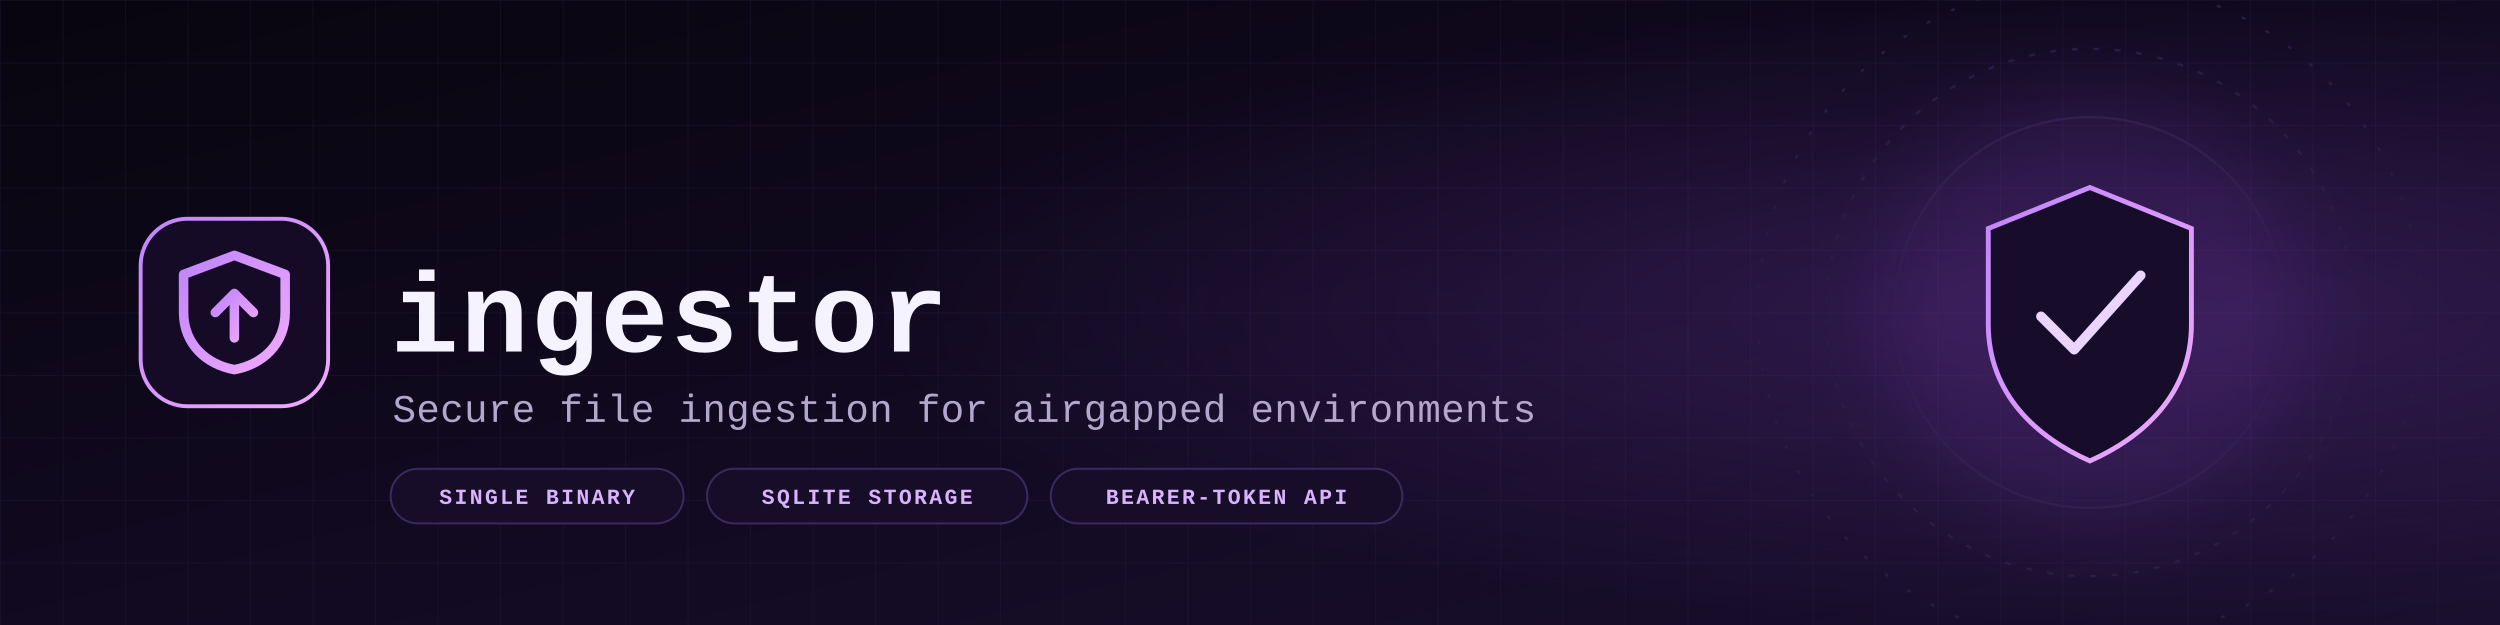
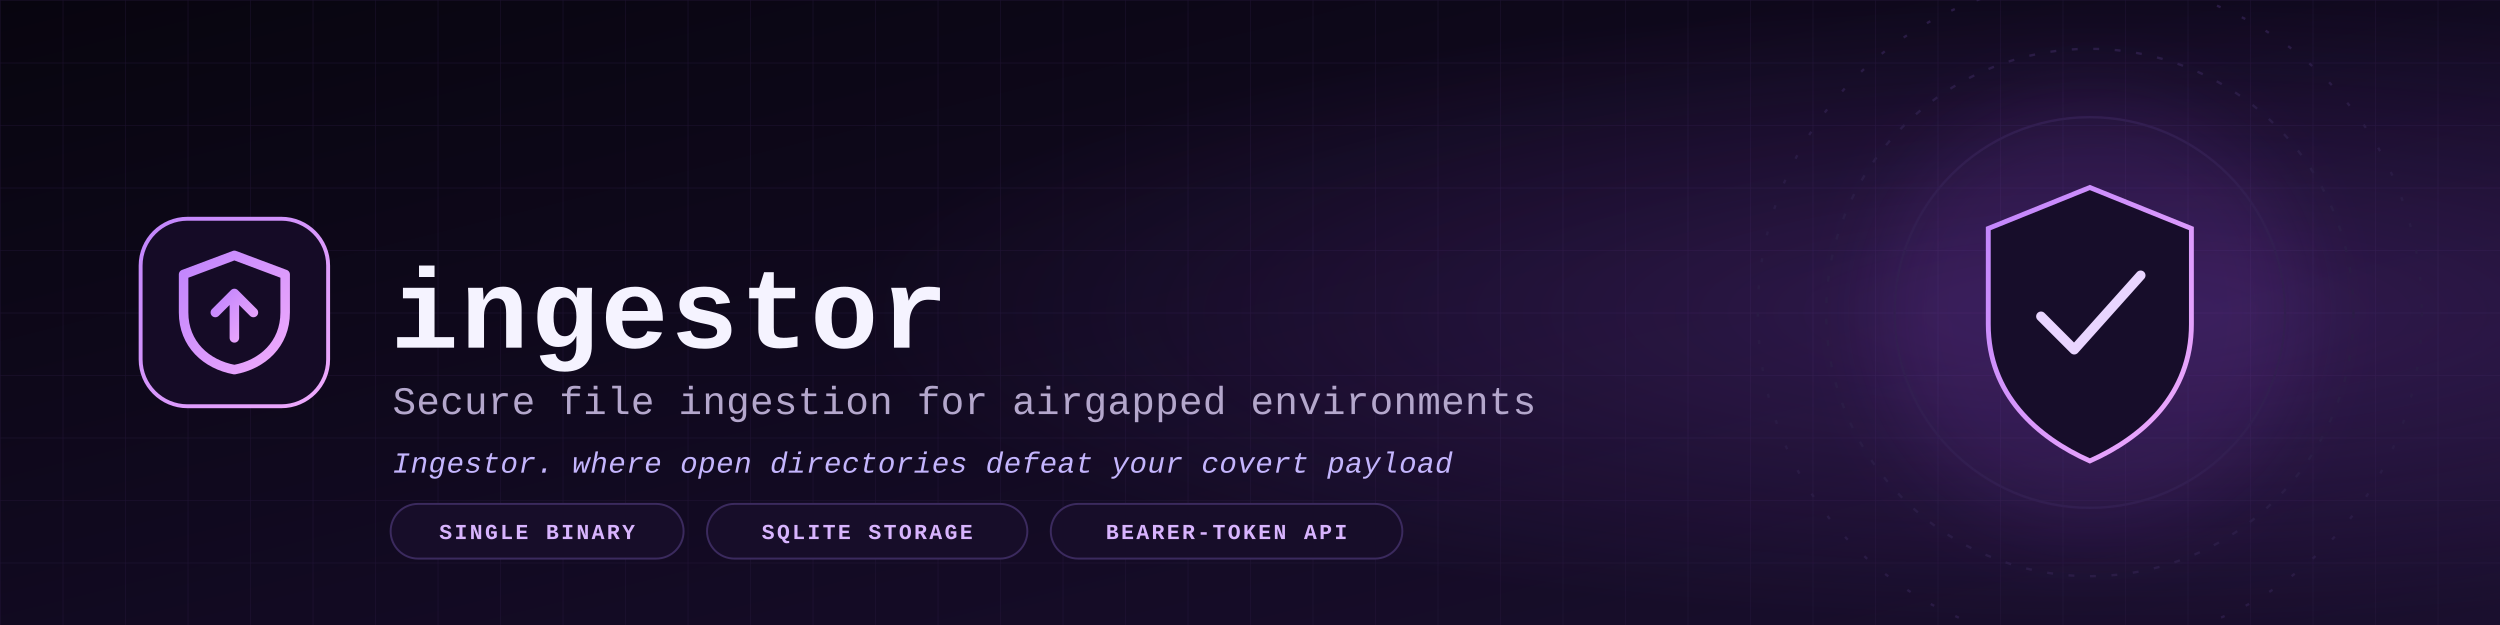
<svg xmlns="http://www.w3.org/2000/svg" width="1280" height="320" viewBox="0 0 1280 320" role="img" aria-label="ingestor — secure file ingestion for airgapped environments">
  <defs>
    <linearGradient id="bg" x1="0" y1="0" x2="1" y2="1">
      <stop offset="0" stop-color="#08050F" />
      <stop offset="0.55" stop-color="#120A22" />
      <stop offset="1" stop-color="#1A0F2E" />
    </linearGradient>
    <linearGradient id="accent" x1="0" y1="0" x2="1" y2="1">
      <stop offset="0" stop-color="#C084FC" />
      <stop offset="1" stop-color="#F0ABFC" />
    </linearGradient>
    <radialGradient id="glow" cx="0.84" cy="0.5" r="0.5">
      <stop offset="0" stop-color="#A855F7" stop-opacity="0.2" />
      <stop offset="1" stop-color="#A855F7" stop-opacity="0" />
    </radialGradient>
    <pattern id="grid" width="32" height="32" patternUnits="userSpaceOnUse">
      <path d="M32 0H0V32" fill="none" stroke="#2A1B45" stroke-width="0.6" opacity="0.5" />
    </pattern>
    <filter id="blur" x="-50%" y="-50%" width="200%" height="200%">
      <feGaussianBlur stdDeviation="20" />
    </filter>
  </defs>
  <rect width="1280" height="320" fill="url(#bg)" />
  <rect width="1280" height="320" fill="url(#grid)" />
  <rect width="1280" height="320" fill="url(#glow)" />
  <rect x="72" y="112" width="96" height="96" rx="24" fill="#150B26" stroke="url(#accent)" stroke-width="2" />
  <g transform="translate(81 121) scale(3.25)" fill="none" stroke="url(#accent)" stroke-width="1.5" stroke-linecap="round" stroke-linejoin="round">
    <path d="M12 3 4 6v6c0 5 3.6 8.2 8 9 4.4-.8 8-4 8-9V6l-8-3Z" />
    <path d="M12 16V9M9 12l3-3 3 3" />
  </g>
  <g font-family="ui-monospace, SFMono-Regular, 'SF Mono', Menlo, Monaco, Consolas, 'Liberation Mono', monospace">
-     <text x="200" y="180" font-size="58" font-weight="700" letter-spacing="1" fill="#F5F3FF">ingestor</text>
-     <text x="201" y="216" font-size="20" letter-spacing="0.2" fill="#B4A7CC">Secure file ingestion for airgapped environments</text>
+     <text x="200" y="178" font-size="58" font-weight="700" letter-spacing="1" fill="#F5F3FF">ingestor</text>
+     <text x="201" y="212" font-size="20" letter-spacing="0.2" fill="#B4A7CC">Secure file ingestion for airgapped environments</text>
+     <text x="201" y="242" font-size="15" font-style="italic" letter-spacing="0.2" fill="#C4B5FD">Ingestor. where open directories defeat your covert payload</text>
    <g font-size="11" font-weight="600" letter-spacing="1.2" fill="#D8B4FE" text-anchor="middle">
-       <rect x="200" y="240" width="150" height="28" rx="14" fill="#170D29" stroke="#3B2A5E" />
-       <text x="275" y="258">SINGLE BINARY</text>
-       <rect x="362" y="240" width="164" height="28" rx="14" fill="#170D29" stroke="#3B2A5E" />
-       <text x="444" y="258">SQLITE STORAGE</text>
-       <rect x="538" y="240" width="180" height="28" rx="14" fill="#170D29" stroke="#3B2A5E" />
-       <text x="628" y="258">BEARER-TOKEN API</text>
+       <rect x="200" y="258" width="150" height="28" rx="14" fill="#170D29" stroke="#3B2A5E" />
+       <text x="275" y="276">SINGLE BINARY</text>
+       <rect x="362" y="258" width="164" height="28" rx="14" fill="#170D29" stroke="#3B2A5E" />
+       <text x="444" y="276">SQLITE STORAGE</text>
+       <rect x="538" y="258" width="180" height="28" rx="14" fill="#170D29" stroke="#3B2A5E" />
+       <text x="628" y="276">BEARER-TOKEN API</text>
    </g>
  </g>
  <g fill="none">
    <circle cx="1070" cy="160" r="100" stroke="#2A1B45" stroke-width="1.2" />
    <circle cx="1070" cy="160" r="135" stroke="#2A1B45" stroke-width="1.2" stroke-dasharray="3 8" />
    <circle cx="1070" cy="160" r="170" stroke="#2A1B45" stroke-width="1.2" stroke-dasharray="2 12" />
    <circle cx="1070" cy="160" r="110" fill="#A855F7" opacity="0.1" filter="url(#blur)" />
    <path d="M1070 96L1122 117V166C1122 202 1097 224 1070 236C1043 224 1018 202 1018 166V117Z" fill="#170D2A" stroke="url(#accent)" stroke-width="2.5" />
    <path d="M1045 162l17 17 34-38" stroke="#E9D5FF" stroke-width="5" stroke-linecap="round" stroke-linejoin="round" />
  </g>
</svg>
